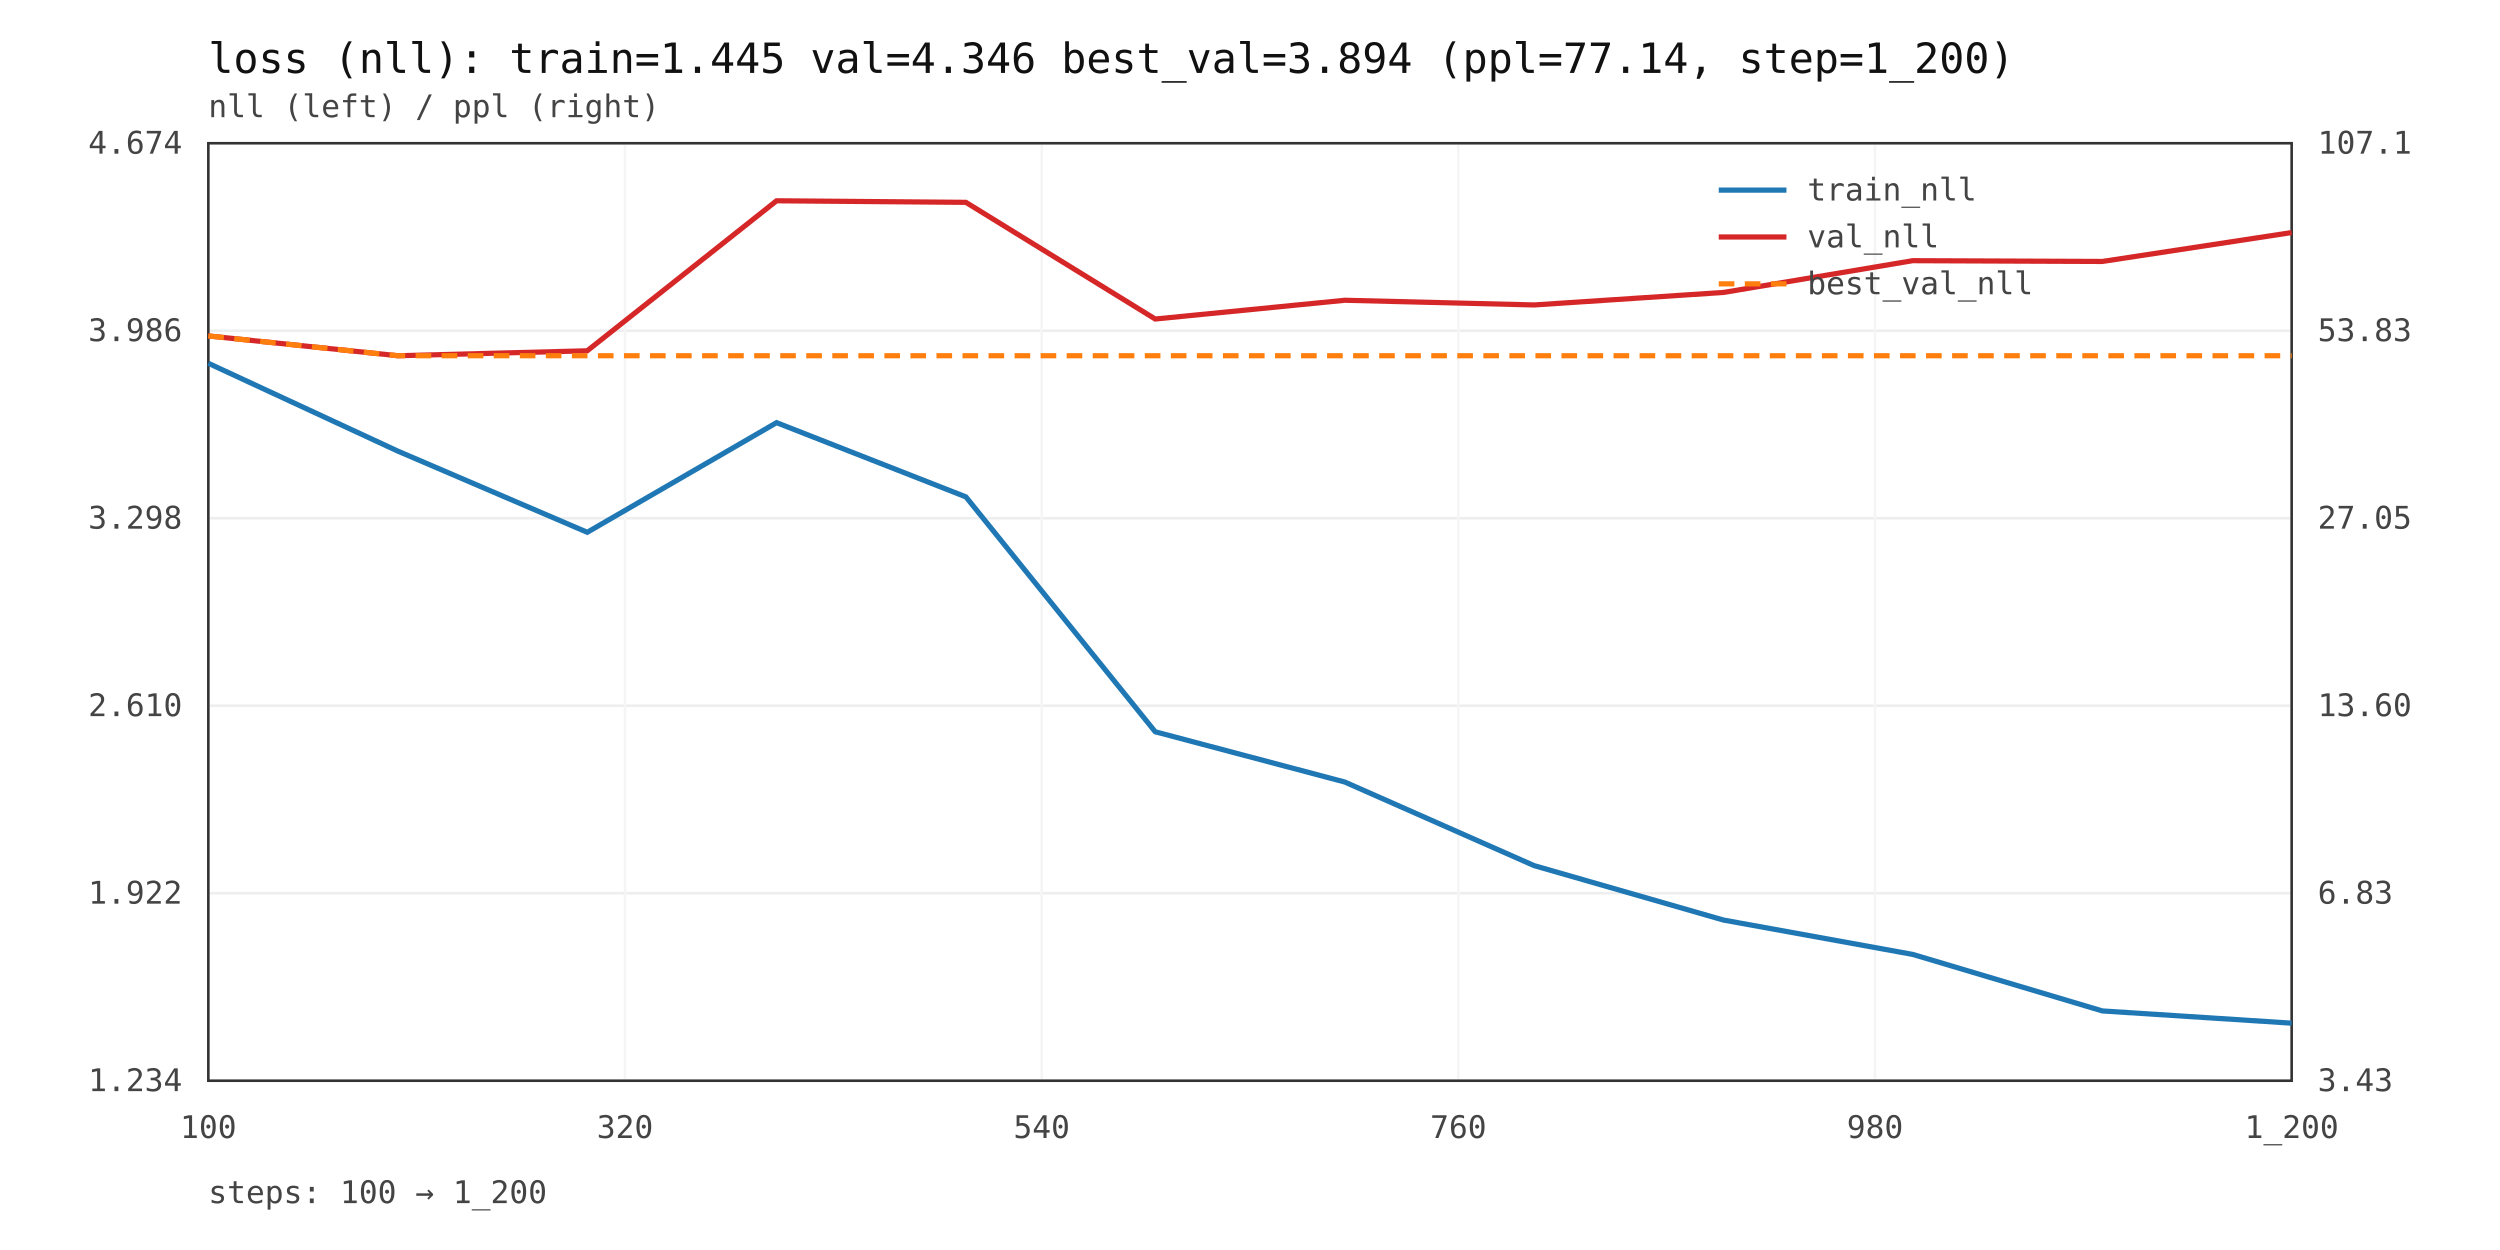
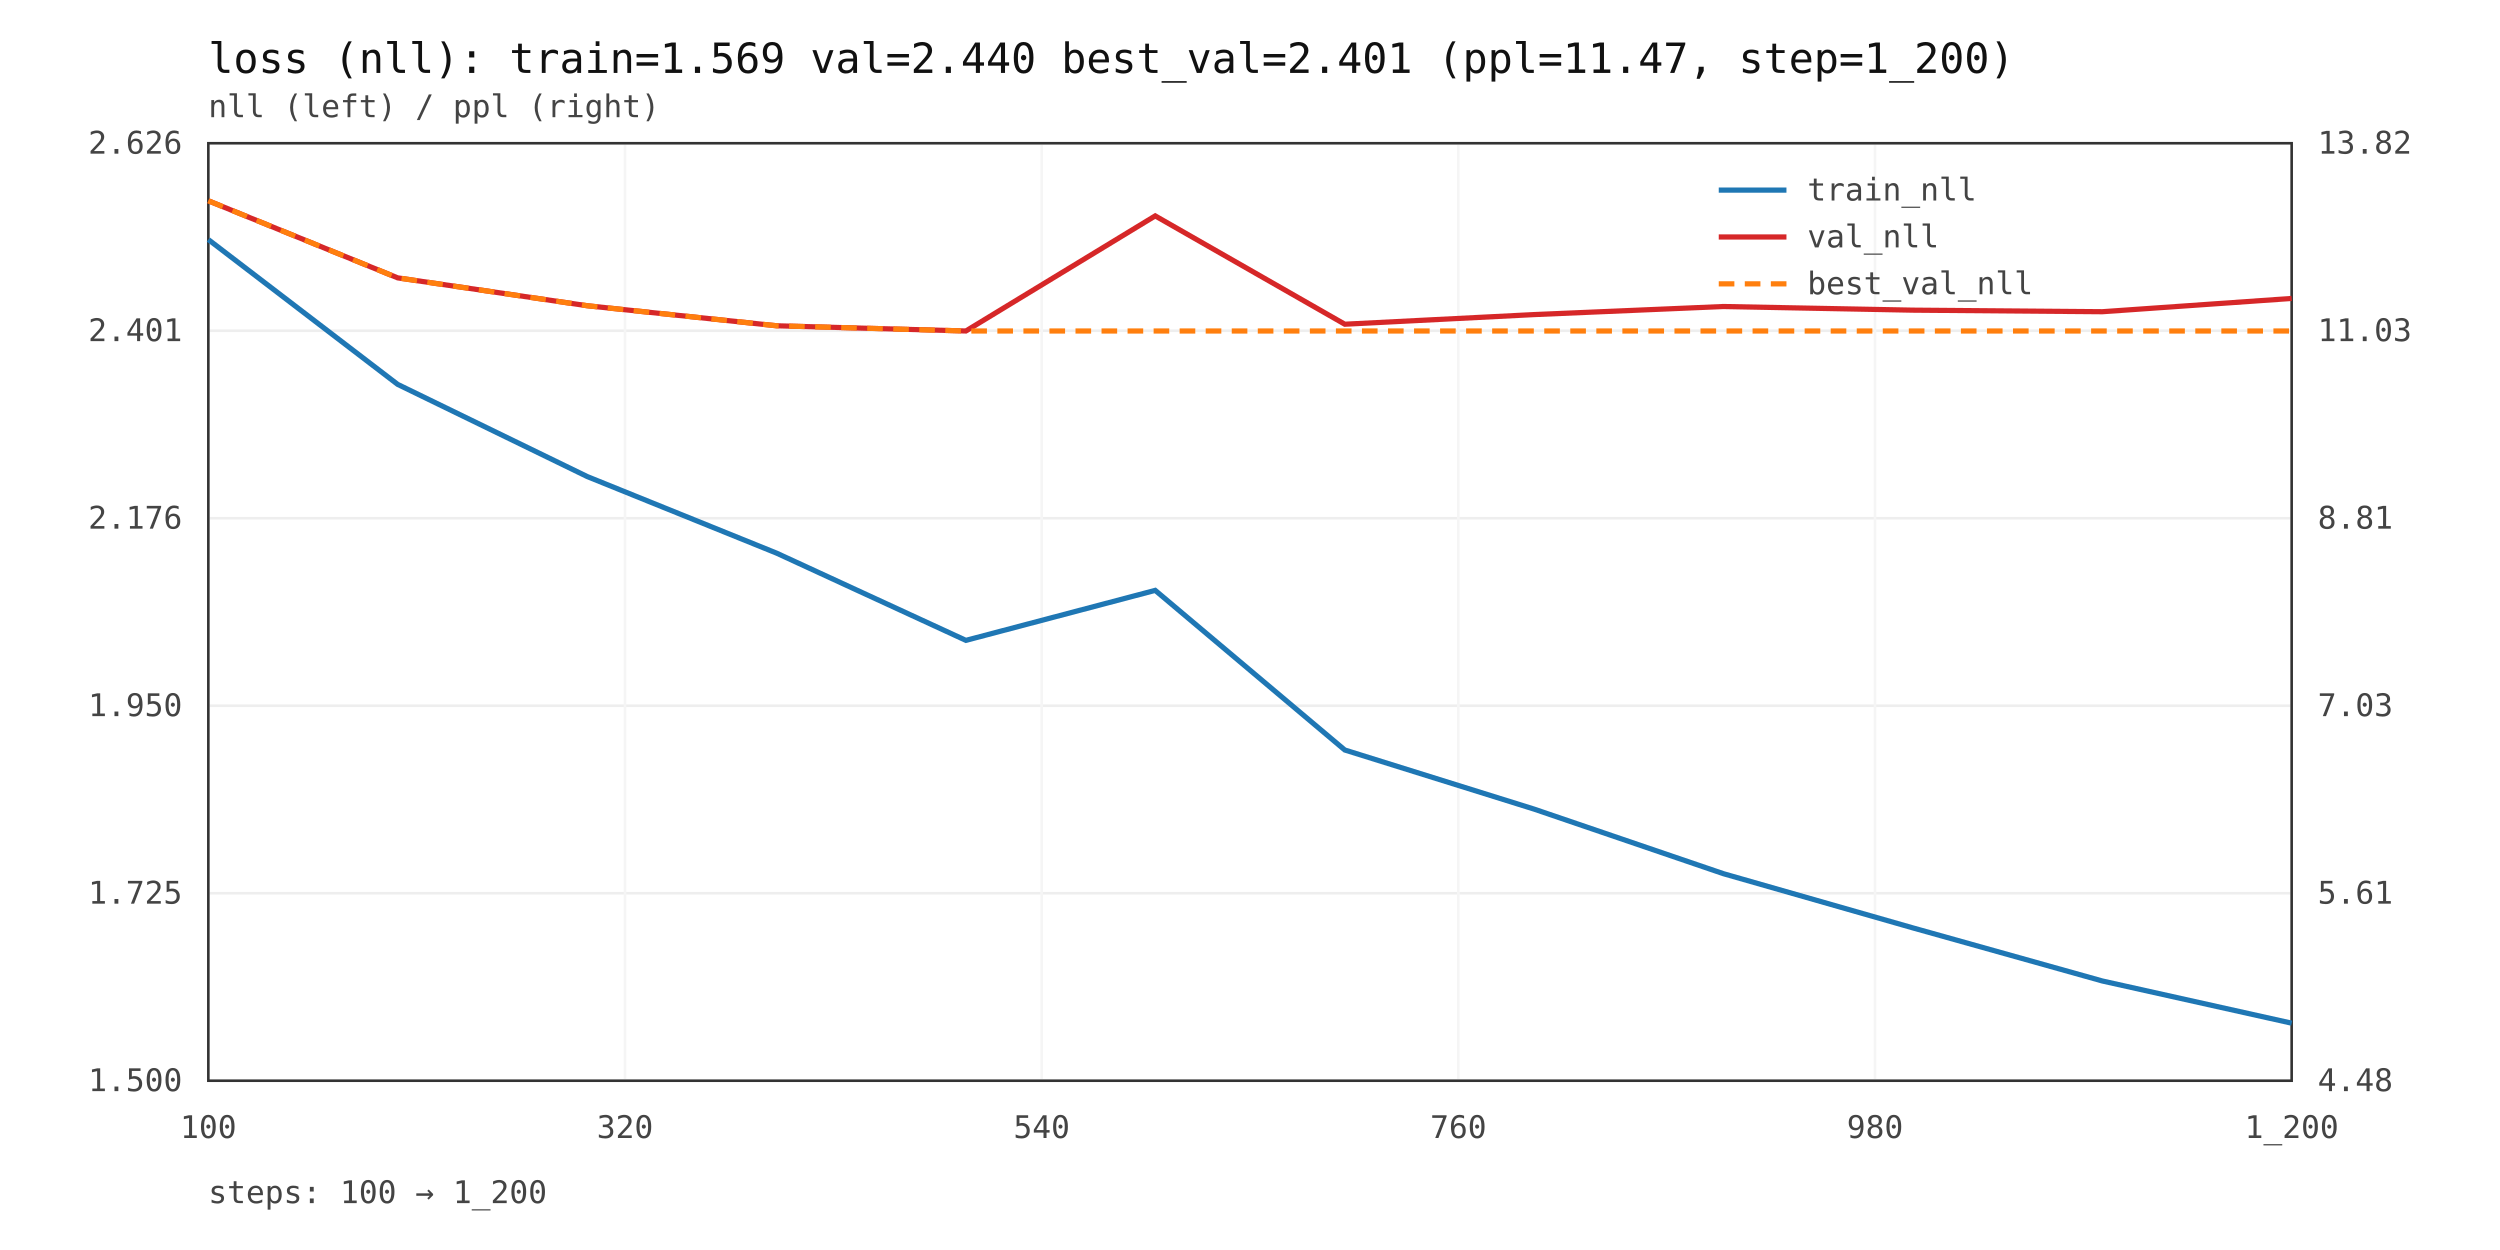
<svg xmlns="http://www.w3.org/2000/svg" width="960" height="480" viewBox="0 0 960 480">
  <style>
  .mono { font-family: ui-monospace, SFMono-Regular, Menlo, Monaco, Consolas, monospace; }
  .small { font-size: 12px; fill: #444; }
  .title { font-size: 16px; fill: #111; }
</style>
  <rect x="0" y="0" width="100%" height="100%" fill="white" />
-   <text class="mono title" x="80" y="28">loss (nll): train=1.445  val=4.346  best_val=3.894   (ppl=77.14, step=1_200)</text>
+   <text class="mono title" x="80" y="28">loss (nll): train=1.569  val=2.440  best_val=2.401   (ppl=11.47, step=1_200)</text>
  <line x1="80" y1="415.0" x2="880" y2="415.0" stroke="#eee" stroke-width="1" />
-   <text class="mono small" x="70" y="419.0" text-anchor="end">1.234</text>
-   <text class="mono small" x="890" y="419.0" text-anchor="start">3.43</text>
+   <text class="mono small" x="70" y="419.0" text-anchor="end">1.500</text>
+   <text class="mono small" x="890" y="419.0" text-anchor="start">4.48</text>
  <line x1="80" y1="343.0" x2="880" y2="343.0" stroke="#eee" stroke-width="1" />
-   <text class="mono small" x="70" y="347.0" text-anchor="end">1.922</text>
-   <text class="mono small" x="890" y="347.0" text-anchor="start">6.83</text>
+   <text class="mono small" x="70" y="347.0" text-anchor="end">1.725</text>
+   <text class="mono small" x="890" y="347.0" text-anchor="start">5.61</text>
  <line x1="80" y1="271.0" x2="880" y2="271.0" stroke="#eee" stroke-width="1" />
-   <text class="mono small" x="70" y="275.0" text-anchor="end">2.610</text>
-   <text class="mono small" x="890" y="275.0" text-anchor="start">13.60</text>
+   <text class="mono small" x="70" y="275.0" text-anchor="end">1.950</text>
+   <text class="mono small" x="890" y="275.0" text-anchor="start">7.03</text>
  <line x1="80" y1="199.0" x2="880" y2="199.0" stroke="#eee" stroke-width="1" />
-   <text class="mono small" x="70" y="203.0" text-anchor="end">3.298</text>
-   <text class="mono small" x="890" y="203.0" text-anchor="start">27.05</text>
+   <text class="mono small" x="70" y="203.0" text-anchor="end">2.176</text>
+   <text class="mono small" x="890" y="203.0" text-anchor="start">8.81</text>
  <line x1="80" y1="127.0" x2="880" y2="127.0" stroke="#eee" stroke-width="1" />
-   <text class="mono small" x="70" y="131.0" text-anchor="end">3.986</text>
-   <text class="mono small" x="890" y="131.0" text-anchor="start">53.83</text>
+   <text class="mono small" x="70" y="131.0" text-anchor="end">2.401</text>
+   <text class="mono small" x="890" y="131.0" text-anchor="start">11.03</text>
  <line x1="80" y1="55.0" x2="880" y2="55.0" stroke="#eee" stroke-width="1" />
-   <text class="mono small" x="70" y="59.0" text-anchor="end">4.674</text>
-   <text class="mono small" x="890" y="59.0" text-anchor="start">107.1</text>
+   <text class="mono small" x="70" y="59.0" text-anchor="end">2.626</text>
+   <text class="mono small" x="890" y="59.0" text-anchor="start">13.82</text>
  <line x1="80.0" y1="55" x2="80.0" y2="415" stroke="#f5f5f5" stroke-width="1" />
  <text class="mono small" x="80.0" y="437" text-anchor="middle">100</text>
  <line x1="240.0" y1="55" x2="240.0" y2="415" stroke="#f5f5f5" stroke-width="1" />
  <text class="mono small" x="240.0" y="437" text-anchor="middle">320</text>
  <line x1="400.0" y1="55" x2="400.0" y2="415" stroke="#f5f5f5" stroke-width="1" />
  <text class="mono small" x="400.0" y="437" text-anchor="middle">540</text>
  <line x1="560.0" y1="55" x2="560.0" y2="415" stroke="#f5f5f5" stroke-width="1" />
  <text class="mono small" x="560.0" y="437" text-anchor="middle">760</text>
  <line x1="720.0" y1="55" x2="720.0" y2="415" stroke="#f5f5f5" stroke-width="1" />
  <text class="mono small" x="720.0" y="437" text-anchor="middle">980</text>
  <line x1="880.0" y1="55" x2="880.0" y2="415" stroke="#f5f5f5" stroke-width="1" />
  <text class="mono small" x="880.0" y="437" text-anchor="middle">1_200</text>
  <rect x="80" y="55" width="800" height="360" fill="none" stroke="#333" stroke-width="1" />
  <text class="mono small" x="80" y="45">nll (left) / ppl (right)</text>
-   <polyline fill="none" stroke="#1f77b4" stroke-width="2" points="80.0,139.5 152.7,173.2 225.5,204.4 298.2,162.3 370.9,190.8 443.6,281.0 516.4,300.3 589.1,332.4 661.8,353.3 734.5,366.5 807.3,388.2 880.0,392.9" />
-   <polyline fill="none" stroke="#d62728" stroke-width="2" points="80.0,129.0 152.7,136.6 225.5,134.7 298.2,77.1 370.9,77.7 443.6,122.5 516.4,115.3 589.1,117.1 661.8,112.3 734.5,100.1 807.3,100.4 880.0,89.3" />
-   <polyline fill="none" stroke="#ff7f0e" stroke-width="2" stroke-dasharray="6,4" points="80.0,129.0 152.7,136.6 225.5,136.6 298.2,136.6 370.9,136.6 443.6,136.6 516.4,136.6 589.1,136.6 661.8,136.6 734.5,136.6 807.3,136.6 880.0,136.6" />
+   <polyline fill="none" stroke="#1f77b4" stroke-width="2" points="80.0,92.0 152.7,147.6 225.5,183.0 298.2,212.4 370.9,245.9 443.6,226.7 516.4,288.0 589.1,310.7 661.8,335.5 734.5,356.3 807.3,376.7 880.0,392.9" />
+   <polyline fill="none" stroke="#d62728" stroke-width="2" points="80.0,77.1 152.7,106.7 225.5,117.4 298.2,125.1 370.9,127.1 443.6,82.9 516.4,124.5 589.1,120.8 661.8,117.7 734.5,119.1 807.3,119.7 880.0,114.6" />
+   <polyline fill="none" stroke="#ff7f0e" stroke-width="2" stroke-dasharray="6,4" points="80.0,77.1 152.7,106.7 225.5,117.4 298.2,125.1 370.9,127.1 443.6,127.1 516.4,127.1 589.1,127.1 661.8,127.1 734.5,127.1 807.3,127.1 880.0,127.1" />
  <line x1="660" y1="73" x2="686" y2="73" stroke="#1f77b4" stroke-width="2" />
  <text class="mono small" x="694" y="77">train_nll</text>
  <line x1="660" y1="91" x2="686" y2="91" stroke="#d62728" stroke-width="2" />
  <text class="mono small" x="694" y="95">val_nll</text>
  <line x1="660" y1="109" x2="686" y2="109" stroke="#ff7f0e" stroke-width="2" stroke-dasharray="6,4" />
  <text class="mono small" x="694" y="113">best_val_nll</text>
  <text class="mono small" x="80" y="462">steps: 100 → 1_200</text>
</svg>
